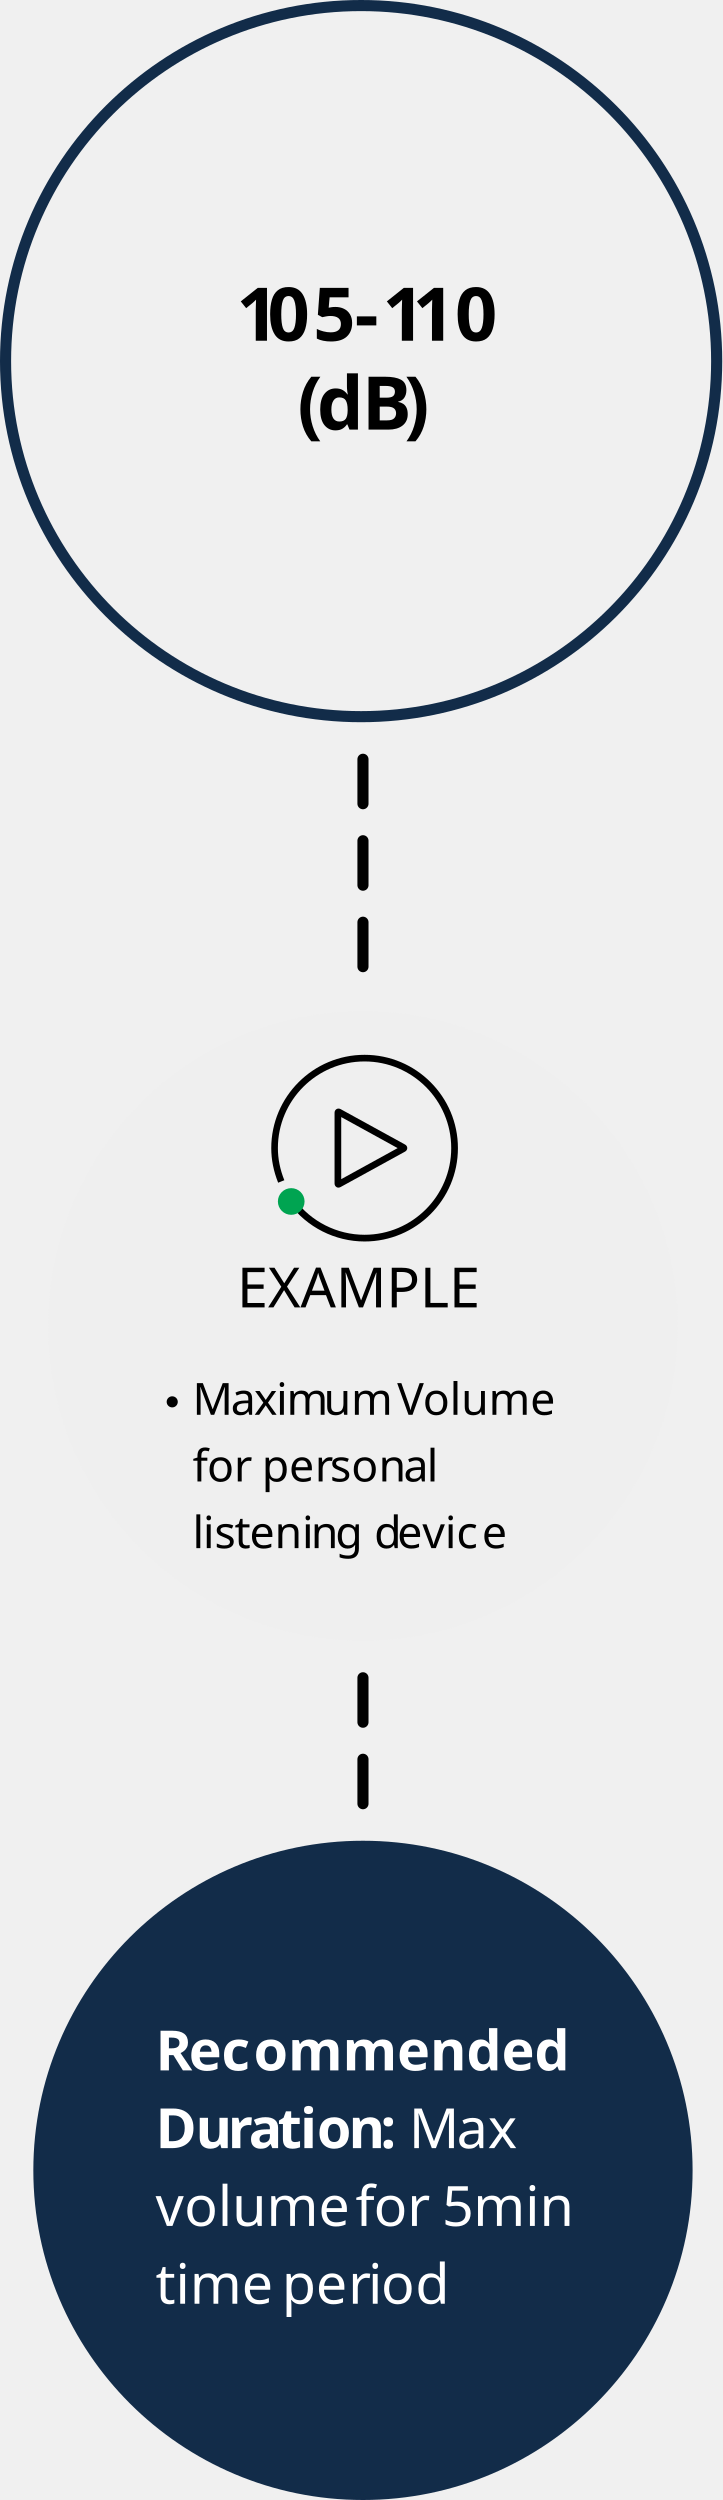
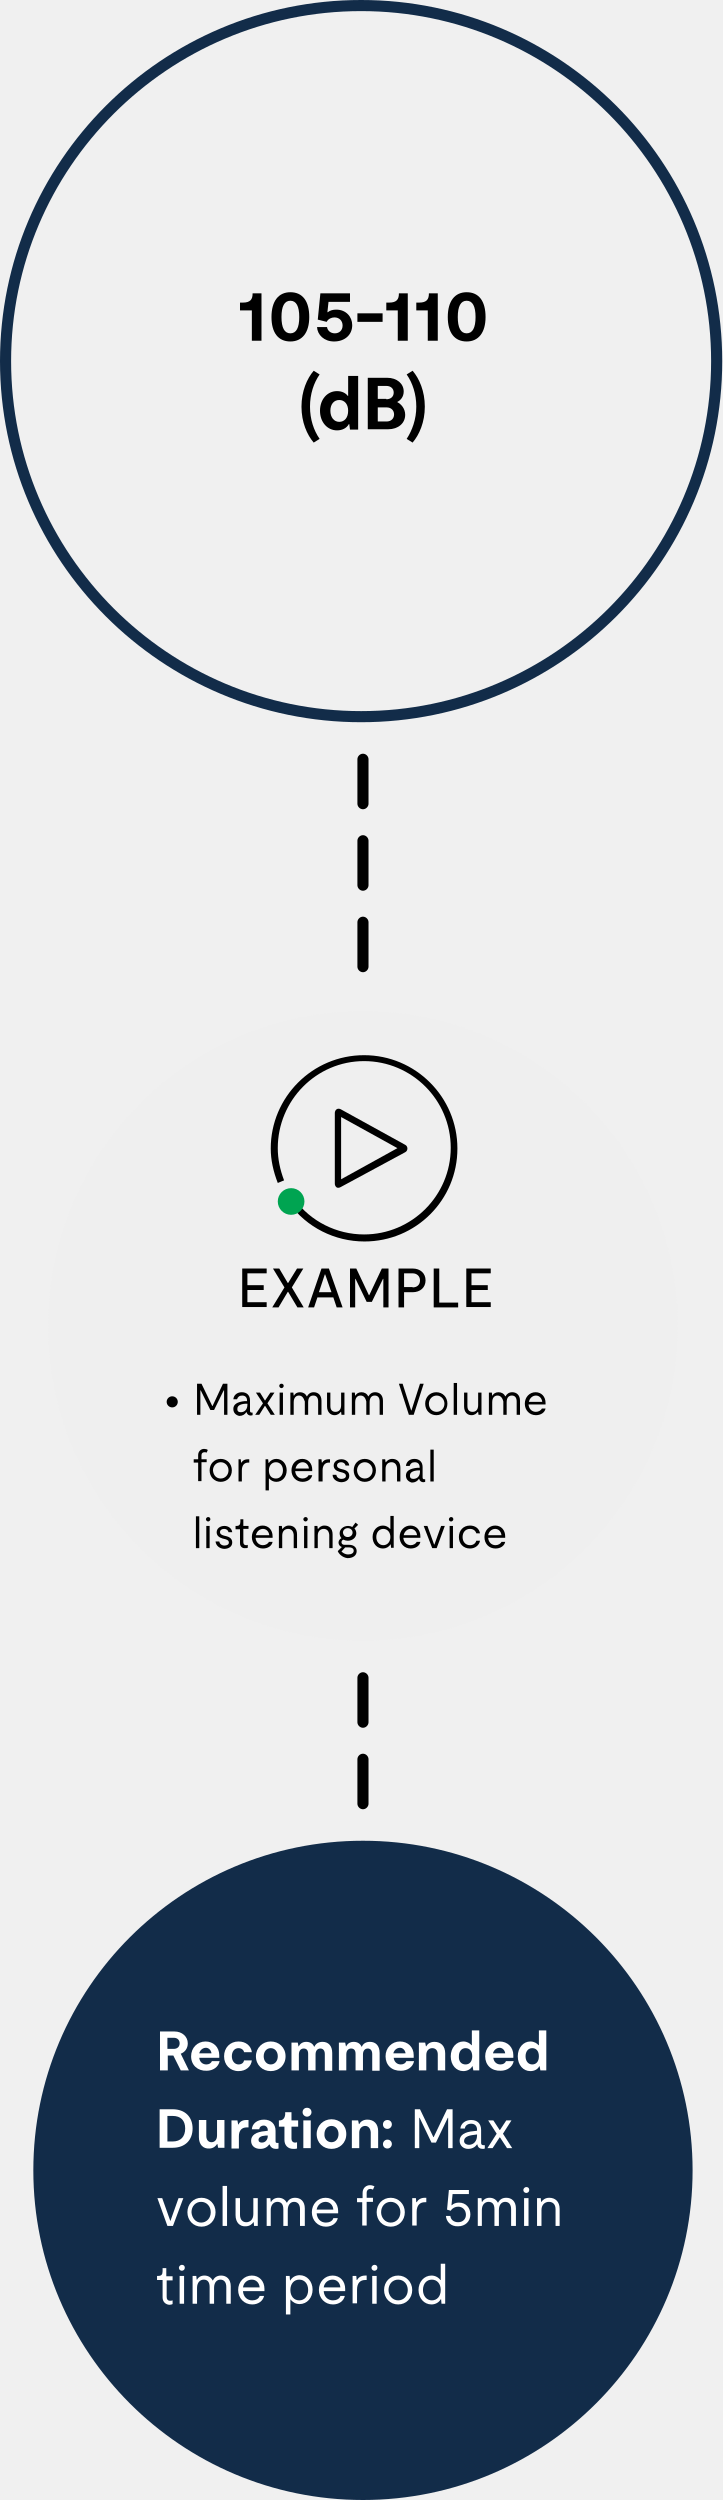
- <svg xmlns="http://www.w3.org/2000/svg" id="Working_File" viewBox="0 0 195 675">
-   <defs>
-     <style>.cls-1,.cls-2,.cls-3{fill:none;}.cls-4{letter-spacing:-.01em;}.cls-5{letter-spacing:.01em;}.cls-6{letter-spacing:-.04em;}.cls-7{letter-spacing:-.02em;}.cls-8{letter-spacing:-.02em;}.cls-9{letter-spacing:0em;}.cls-10{letter-spacing:0em;}.cls-11{letter-spacing:0em;}.cls-12,.cls-13,.cls-14,.cls-15,.cls-16,.cls-17{isolation:isolate;}.cls-12,.cls-13,.cls-16{font-size:15px;}.cls-12,.cls-14{font-family:ULModerat-Bold, 'UL Moderat';font-weight:700;}.cls-12,.cls-16{fill:#fff;}.cls-18{fill:#efefef;}.cls-19{fill:#00a451;}.cls-20{fill:#122c49;}.cls-21{letter-spacing:-.02em;}.cls-22{letter-spacing:-.02em;}.cls-23{letter-spacing:-.01em;}.cls-24{letter-spacing:0em;}.cls-13{font-family:ULModerat-Medium, 'UL Moderat';font-weight:500;}.cls-25{letter-spacing:0em;}.cls-26{letter-spacing:0em;}.cls-14{font-size:20px;}.cls-27{letter-spacing:-.04em;}.cls-28{letter-spacing:0em;}.cls-29{letter-spacing:0em;}.cls-30{letter-spacing:0em;}.cls-31{letter-spacing:-.03em;}.cls-32{letter-spacing:-.01em;}.cls-33{letter-spacing:0em;}.cls-34{letter-spacing:-.06em;}.cls-35{letter-spacing:0em;}.cls-36{letter-spacing:0em;}.cls-37{letter-spacing:-.05em;}.cls-38{letter-spacing:0em;}.cls-2{stroke:#000;stroke-linecap:round;}.cls-2,.cls-3{stroke-width:3px;}.cls-3{stroke:#122c49;}.cls-39{letter-spacing:-.02em;}.cls-40{letter-spacing:-.02em;}.cls-16,.cls-17{font-family:ULModerat-Regular, 'UL Moderat';}.cls-17{font-size:12px;}.cls-41{letter-spacing:-.07em;}.cls-42{letter-spacing:0em;}.cls-43{letter-spacing:0em;}.cls-44{letter-spacing:-.01em;}.cls-45{letter-spacing:0em;}.cls-46{letter-spacing:-.02em;}.cls-47{letter-spacing:-.02em;}</style>
-   </defs>
-   <line id="Line_118" class="cls-2" x1="98" y1="453" x2="98" y2="465" />
-   <line id="Line_119" class="cls-2" x1="98" y1="249" x2="98" y2="261" />
-   <line id="Line_134" class="cls-2" x1="98" y1="227" x2="98" y2="239" />
-   <line id="Line_135" class="cls-2" x1="98" y1="205" x2="98" y2="217" />
-   <line id="Line_120" class="cls-2" x1="98" y1="475" x2="98" y2="487" />
+ <svg xmlns="http://www.w3.org/2000/svg" version="1.1" id="Working_File" x="0px" y="0px" viewBox="0 0 195 675" style="enable-background:new 0 0 195 675;" xml:space="preserve">
+   <style type="text/css">
+ 	.st0{fill:none;}
+ 	.st1{fill:#122C49;}
+ 	.st2{fill:#EFEFEF;}
+ 	.st3{enable-background:new    ;}
+ 	.st4{fill:#FFFFFF;}
+ 	.st5{fill:#00A451;}
+ </style>
+   <g id="Line_118">
+     <path d="M98,466.5c-0.8,0-1.5-0.7-1.5-1.5v-12c0-0.8,0.7-1.5,1.5-1.5c0.8,0,1.5,0.7,1.5,1.5v12C99.5,465.8,98.8,466.5,98,466.5z" />
+   </g>
+   <g id="Line_119">
+     <path d="M98,262.5c-0.8,0-1.5-0.7-1.5-1.5v-12c0-0.8,0.7-1.5,1.5-1.5c0.8,0,1.5,0.7,1.5,1.5v12C99.5,261.8,98.8,262.5,98,262.5z" />
+   </g>
+   <g id="Line_134">
+     <path d="M98,240.5c-0.8,0-1.5-0.7-1.5-1.5v-12c0-0.8,0.7-1.5,1.5-1.5c0.8,0,1.5,0.7,1.5,1.5v12C99.5,239.8,98.8,240.5,98,240.5z" />
+   </g>
+   <g id="Line_135">
+     <path d="M98,218.5c-0.8,0-1.5-0.7-1.5-1.5v-12c0-0.8,0.7-1.5,1.5-1.5c0.8,0,1.5,0.7,1.5,1.5v12C99.5,217.8,98.8,218.5,98,218.5z" />
+   </g>
+   <g id="Line_120">
+     <path d="M98,488.5c-0.8,0-1.5-0.7-1.5-1.5v-12c0-0.8,0.7-1.5,1.5-1.5c0.8,0,1.5,0.7,1.5,1.5v12C99.5,487.8,98.8,488.5,98,488.5z" />
+   </g>
  <g id="Group_188">
    <g id="Ellipse_6">
-       <circle class="cls-1" cx="97.5" cy="97.5" r="97.5" />
-       <circle class="cls-3" cx="97.5" cy="97.5" r="96" />
-     </g>
-     <circle id="Ellipse_53" class="cls-18" cx="98" cy="358" r="85" />
+       <g>
+         <circle class="st0" cx="97.5" cy="97.5" r="97.5" />
+       </g>
+       <g>
+         <path class="st1" d="M97.5,195C43.7,195,0,151.3,0,97.5S43.7,0,97.5,0S195,43.7,195,97.5S151.3,195,97.5,195z M97.5,3     C45.4,3,3,45.4,3,97.5S45.4,192,97.5,192S192,149.6,192,97.5S149.6,3,97.5,3z" />
+       </g>
+     </g>
+     <g id="Ellipse_53">
+       <circle class="st2" cx="98" cy="358" r="85" />
+     </g>
    <g id="Group_86">
      <g id="Group_35">
        <g id="Group_27">
-           <g id="Maximum_Volume_for_personal_listening_device" class="cls-15">
-             <text class="cls-17" transform="translate(52 382)">
-               <tspan class="cls-22" x="0" y="0">M</tspan>
-               <tspan x="10.31" y="0">a</tspan>
-               <tspan class="cls-45" x="16.56" y="0">x</tspan>
-               <tspan class="cls-28" x="22.57" y="0">i</tspan>
-               <tspan class="cls-45" x="25.38" y="0">m</tspan>
-               <tspan class="cls-28" x="35.39" y="0">um </tspan>
-               <tspan class="cls-34" x="55.24" y="0">V</tspan>
-               <tspan x="62.17" y="0">olume </tspan>
-             </text>
-             <text class="cls-17" transform="translate(52 400)">
-               <tspan class="cls-7" x="0" y="0">f</tspan>
-               <tspan x="3.92" y="0">or </tspan>
-               <tspan class="cls-26" x="18.7" y="0">p</tspan>
-               <tspan class="cls-28" x="26.05" y="0">e</tspan>
-               <tspan class="cls-47" x="33.02" y="0">r</tspan>
-               <tspan class="cls-35" x="37.1" y="0">s</tspan>
-               <tspan x="42.86" y="0">o</tspan>
-               <tspan class="cls-45" x="50.23" y="0">n</tspan>
-               <tspan class="cls-9" x="56.95" y="0">a</tspan>
-               <tspan class="cls-28" x="63.23" y="0">l </tspan>
-             </text>
-             <text class="cls-17" transform="translate(52 418)">
-               <tspan x="0" y="0">l</tspan>
-               <tspan class="cls-42" x="2.81" y="0">is</tspan>
-               <tspan class="cls-4" x="11.34" y="0">t</tspan>
-               <tspan class="cls-24" x="15.38" y="0">eni</tspan>
-               <tspan class="cls-40" x="31.94" y="0">n</tspan>
-               <tspan x="38.54" y="0">g d</tspan>
-               <tspan class="cls-47" x="55.26" y="0">e</tspan>
-               <tspan class="cls-28" x="62.03" y="0">vi</tspan>
-               <tspan class="cls-42" x="71.24" y="0">c</tspan>
-               <tspan x="78.12" y="0">e</tspan>
-             </text>
+           <g id="Maximum_Volume_for_personal_listening_device">
+             <g class="st3">
+               <path d="M53.2,373.6h1.2l2.9,6h0.1l2.8-6h1.2v8.4h-0.9v-6.6h-0.1l-2.6,5.3h-1l-2.6-5.3h-0.1v6.6h-0.9V373.6z" />
+             </g>
+             <g class="st3">
+               <path d="M63,380.4c0-1.2,1-1.9,3.1-2.1l0.6,0v-0.2c0-0.8-0.5-1.3-1.3-1.3c-0.8,0-1.2,0.4-1.4,1h-1c0.1-1.1,1-1.9,2.3-1.9        c1.3,0,2.2,0.8,2.2,2.2v2.8c0,0.4,0.2,0.5,0.5,0.5c0,0,0.1,0,0.2,0v0.7c-0.1,0-0.3,0.1-0.5,0.1c-0.5,0-1-0.3-1.1-0.9v0h-0.1        c-0.4,0.6-1,1-1.9,1C63.7,382.1,63,381.5,63,380.4z M65,381.3c1.1,0,1.8-0.8,1.8-2V379l-0.5,0c-1.5,0.1-2.2,0.6-2.2,1.3        C64,381,64.4,381.3,65,381.3z" />
+             </g>
+             <g class="st3">
+               <path d="M71,378.9l-1.9-2.9h1.1l1.3,2.1h0.1L73,376h1.1l-1.9,2.9l2,3.1h-1.1l-1.5-2.4h-0.1L70,382h-1.1L71,378.9z" />
+             </g>
+             <g class="st3">
+               <path d="M76,373.6c0.4,0,0.6,0.3,0.6,0.6s-0.3,0.6-0.6,0.6s-0.6-0.3-0.6-0.6S75.6,373.6,76,373.6z M75.5,376h0.9v6h-0.9V376z" />
+             </g>
+             <g class="st3">
+               <path d="M80.7,376.8c-0.7,0-1.4,0.5-1.4,1.8v3.4h-0.9v-6h0.8l0.1,0.8h0.1c0.2-0.5,0.8-0.9,1.6-0.9c0.8,0,1.5,0.4,1.8,1.1h0.1        c0.3-0.6,0.9-1.1,1.8-1.1c1.1,0,2.1,0.7,2.1,2.3v3.8h-0.9v-3.6c0-1.2-0.6-1.6-1.3-1.6c-0.8,0-1.4,0.5-1.4,1.8v3.4h-0.9v-3.6        C81.9,377.2,81.4,376.8,80.7,376.8z" />
+             </g>
+             <g class="st3">
+               <path d="M88.3,379.7V376h0.9v3.6c0,1.2,0.6,1.6,1.4,1.6c0.8,0,1.5-0.5,1.5-1.8V376h0.9v6h-0.8l-0.1-0.8h-0.1        c-0.3,0.4-0.8,0.9-1.7,0.9C89.3,382.1,88.3,381.3,88.3,379.7z" />
+               <path d="M97.3,376.8c-0.7,0-1.4,0.5-1.4,1.8v3.4H95v-6h0.8l0.1,0.8h0.1c0.2-0.5,0.8-0.9,1.6-0.9c0.8,0,1.5,0.4,1.8,1.1h0.1        c0.3-0.6,0.9-1.1,1.8-1.1c1.1,0,2.1,0.7,2.1,2.3v3.8h-0.9v-3.6c0-1.2-0.6-1.6-1.3-1.6c-0.8,0-1.4,0.5-1.4,1.8v3.4h-0.9v-3.6        C98.6,377.2,98.1,376.8,97.3,376.8z" />
+             </g>
+             <g class="st3">
+               <path d="M107.7,373.6h1l2.3,7.2h0.1l2.3-7.2h1l-2.7,8.4h-1.3L107.7,373.6z" />
+             </g>
+             <g class="st3">
+               <path d="M114.8,379c0-1.8,1.3-3.1,3-3.1c1.7,0,3,1.3,3,3.1c0,1.8-1.3,3.1-3,3.1C116.1,382.1,114.8,380.8,114.8,379z         M117.9,381.2c1.2,0,2.1-1,2.1-2.2c0-1.2-0.9-2.2-2.1-2.2c-1.2,0-2.1,1-2.1,2.2C115.8,380.3,116.7,381.2,117.9,381.2z" />
+               <path d="M122.5,373.4h0.9v8.6h-0.9V373.4z" />
+               <path d="M125.3,379.7V376h0.9v3.6c0,1.2,0.6,1.6,1.4,1.6c0.8,0,1.5-0.5,1.5-1.8V376h0.9v6h-0.8l-0.1-0.8h-0.1        c-0.3,0.4-0.8,0.9-1.7,0.9C126.2,382.1,125.3,381.3,125.3,379.7z" />
+               <path d="M134.3,376.8c-0.7,0-1.4,0.5-1.4,1.8v3.4h-0.9v-6h0.8l0.1,0.8h0.1c0.2-0.5,0.8-0.9,1.6-0.9c0.8,0,1.5,0.4,1.8,1.1h0.1        c0.3-0.6,0.9-1.1,1.8-1.1c1.1,0,2.1,0.7,2.1,2.3v3.8h-0.9v-3.6c0-1.2-0.6-1.6-1.3-1.6c-0.8,0-1.4,0.5-1.4,1.8v3.4h-0.9v-3.6        C135.6,377.2,135,376.8,134.3,376.8z" />
+               <path d="M141.7,379c0-1.8,1.3-3.1,2.9-3.1c1.6,0,2.7,1.2,2.7,2.9c0,0.1,0,0.3,0,0.4h-4.6c0.1,1.2,0.9,2,2,2        c0.7,0,1.4-0.4,1.6-0.9h1c-0.2,1.1-1.3,1.8-2.6,1.8C143,382.1,141.7,380.8,141.7,379z M146.4,378.5c-0.1-1-0.8-1.7-1.7-1.7        s-1.7,0.7-1.9,1.7H146.4z" />
+             </g>
+             <g class="st3">
+               <path d="M53.5,394.9h-1.2V394h1.2v-1.1c0-1.1,0.8-1.7,1.6-1.7c0.4,0,0.8,0.1,1,0.3l-0.3,0.7c-0.2-0.1-0.4-0.1-0.6-0.1        c-0.5,0-0.8,0.3-0.8,0.8v1.1h1.4v0.8h-1.4v5.1h-0.9V394.9z" />
+             </g>
+             <g class="st3">
+               <path d="M56.6,397c0-1.8,1.3-3.1,3-3.1c1.7,0,3,1.3,3,3.1c0,1.8-1.3,3.1-3,3.1C57.9,400.1,56.6,398.8,56.6,397z M59.6,399.2        c1.2,0,2.1-1,2.1-2.2c0-1.2-0.9-2.2-2.1-2.2c-1.2,0-2.1,1-2.1,2.2C57.6,398.3,58.4,399.2,59.6,399.2z" />
+               <path d="M64.2,394H65l0.1,0.9h0.1c0.2-0.4,0.7-0.9,1.8-0.9c0.1,0,0.2,0,0.3,0v0.9c-0.2,0-0.2,0-0.3,0c-1,0-1.7,0.7-1.7,2.1v3        h-0.9V394z" />
+             </g>
+             <g class="st3">
+               <path d="M71.6,394h0.8l0.1,1h0.1c0.4-0.7,1.2-1.1,2-1.1c1.6,0,2.8,1.3,2.8,3.1s-1.2,3.1-2.8,3.1c-0.8,0-1.5-0.4-1.9-0.9h-0.1        v3.2h-0.9V394z M74.5,399.2c1.1,0,1.9-0.9,1.9-2.2c0-1.3-0.8-2.2-1.9-2.2c-1.1,0-1.9,0.9-1.9,2.2        C72.6,398.4,73.3,399.2,74.5,399.2z" />
+             </g>
+             <g class="st3">
+               <path d="M78.7,397c0-1.8,1.3-3.1,2.9-3.1c1.6,0,2.7,1.2,2.7,2.9c0,0.1,0,0.3,0,0.4h-4.6c0.1,1.2,0.9,2,2,2        c0.7,0,1.4-0.4,1.6-0.9h1c-0.2,1.1-1.3,1.8-2.6,1.8C80,400.1,78.7,398.8,78.7,397z M83.4,396.5c-0.1-1-0.8-1.7-1.7-1.7        c-0.9,0-1.7,0.7-1.9,1.7H83.4z" />
+             </g>
+             <g class="st3">
+               <path d="M86,394h0.8l0.1,0.9h0.1c0.2-0.4,0.7-0.9,1.8-0.9c0.1,0,0.2,0,0.3,0v0.9c-0.2,0-0.2,0-0.3,0c-1,0-1.7,0.7-1.7,2.1v3        H86V394z" />
+             </g>
+             <g class="st3">
+               <path d="M89.8,398.2h1c0.1,0.6,0.6,1.1,1.4,1.1c0.7,0,1.2-0.3,1.2-0.8c0-0.5-0.3-0.7-0.9-0.9l-0.8-0.2c-1-0.3-1.6-0.8-1.6-1.7        c0-1,0.9-1.7,2.1-1.7c1.1,0,2,0.7,2.1,1.7h-1c-0.1-0.5-0.5-0.9-1.2-0.9c-0.6,0-1.1,0.3-1.1,0.9c0,0.4,0.3,0.7,1,0.9l0.8,0.2        c1.1,0.3,1.5,0.9,1.5,1.7c0,1.1-1,1.7-2.2,1.7C90.8,400.1,89.8,399.3,89.8,398.2z" />
+             </g>
+             <g class="st3">
+               <path d="M95.5,397c0-1.8,1.3-3.1,3-3.1c1.7,0,3,1.3,3,3.1c0,1.8-1.3,3.1-3,3.1C96.8,400.1,95.5,398.8,95.5,397z M98.5,399.2        c1.2,0,2.1-1,2.1-2.2c0-1.2-0.9-2.2-2.1-2.2c-1.2,0-2.1,1-2.1,2.2C96.5,398.3,97.3,399.2,98.5,399.2z" />
+             </g>
+             <g class="st3">
+               <path d="M105.7,394.8c-0.8,0-1.6,0.5-1.6,1.8v3.4h-0.9v-6h0.8l0.1,0.8h0.1c0.3-0.4,0.8-0.9,1.7-0.9c1.3,0,2.2,0.8,2.2,2.4v3.7        h-0.9v-3.6C107.1,395.3,106.5,394.8,105.7,394.8z" />
+             </g>
+             <g class="st3">
+               <path d="M109.6,398.4c0-1.2,1-1.9,3.1-2.1l0.6,0v-0.2c0-0.8-0.5-1.3-1.3-1.3c-0.8,0-1.2,0.4-1.4,1h-1c0.1-1.1,1-1.9,2.3-1.9        c1.3,0,2.2,0.8,2.2,2.2v2.8c0,0.4,0.2,0.5,0.5,0.5c0,0,0.1,0,0.2,0v0.7c-0.1,0-0.3,0.1-0.5,0.1c-0.5,0-1-0.3-1.1-0.9v0h-0.1        c-0.4,0.6-1,1-1.9,1C110.4,400.1,109.6,399.5,109.6,398.4z M111.6,399.3c1.1,0,1.8-0.8,1.8-2V397l-0.5,0        c-1.5,0.1-2.2,0.6-2.2,1.3C110.6,399,111,399.3,111.6,399.3z" />
+             </g>
+             <g class="st3">
+               <path d="M116.2,391.4h0.9v8.6h-0.9V391.4z" />
+             </g>
+             <g class="st3">
+               <path d="M52.9,409.4h0.9v8.6h-0.9V409.4z" />
+             </g>
+             <g class="st3">
+               <path d="M56.2,409.6c0.4,0,0.6,0.3,0.6,0.6s-0.3,0.6-0.6,0.6s-0.6-0.3-0.6-0.6S55.9,409.6,56.2,409.6z M55.7,412h0.9v6h-0.9        V412z" />
+               <path d="M58.2,416.2h1c0.1,0.6,0.6,1.1,1.4,1.1c0.7,0,1.2-0.3,1.2-0.8c0-0.5-0.3-0.7-0.9-0.9l-0.8-0.2c-1-0.3-1.6-0.8-1.6-1.7        c0-1,0.9-1.7,2.1-1.7c1.1,0,2,0.7,2.1,1.7h-1c-0.1-0.5-0.5-0.9-1.2-0.9c-0.6,0-1.1,0.3-1.1,0.9c0,0.4,0.3,0.7,1,0.9l0.8,0.2        c1.1,0.3,1.5,0.9,1.5,1.7c0,1.1-1,1.7-2.2,1.7C59.2,418.1,58.3,417.3,58.2,416.2z" />
+             </g>
+             <g class="st3">
+               <path d="M64.8,416.7v-3.8h-1.2V412h0.3c0.7,0,1-0.4,1-1.1l0-0.7h0.8v1.8h1.4v0.8h-1.4v3.6c0,0.5,0.3,0.8,0.7,0.8        c0.2,0,0.4,0,0.5-0.1v0.8c-0.2,0.1-0.4,0.1-0.7,0.1C65.5,418.1,64.8,417.6,64.8,416.7z" />
+             </g>
+             <g class="st3">
+               <path d="M68,415c0-1.8,1.3-3.1,2.9-3.1c1.6,0,2.7,1.2,2.7,2.9c0,0.1,0,0.3,0,0.4H69c0.1,1.2,0.9,2,2,2c0.7,0,1.4-0.4,1.6-0.9        h1c-0.2,1.1-1.3,1.8-2.6,1.8C69.3,418.1,68,416.8,68,415z M72.7,414.5c-0.1-1-0.8-1.7-1.7-1.7c-0.9,0-1.7,0.7-1.9,1.7H72.7z" />
+               <path d="M77.8,412.8c-0.8,0-1.6,0.5-1.6,1.8v3.4h-0.9v-6h0.8l0.1,0.8h0.1c0.3-0.4,0.8-0.9,1.7-0.9c1.3,0,2.2,0.8,2.2,2.4v3.7        h-0.9v-3.6C79.2,413.3,78.6,412.8,77.8,412.8z" />
+               <path d="M82.5,409.6c0.4,0,0.6,0.3,0.6,0.6s-0.3,0.6-0.6,0.6s-0.6-0.3-0.6-0.6S82.2,409.6,82.5,409.6z M82.1,412H83v6h-0.9        V412z" />
+             </g>
+             <g class="st3">
+               <path d="M87.4,412.8c-0.8,0-1.6,0.5-1.6,1.8v3.4h-0.9v-6h0.8l0.1,0.8h0.1c0.3-0.4,0.8-0.9,1.7-0.9c1.3,0,2.2,0.8,2.2,2.4v3.7        h-0.9v-3.6C88.8,413.3,88.2,412.8,87.4,412.8z" />
+             </g>
+             <g class="st3">
+               <path d="M91.2,418.8l1.1-1.1c-0.6-0.2-0.9-0.7-0.9-1.2c0-0.6,0.4-1,0.8-1.2c-0.3-0.3-0.5-0.8-0.5-1.3c0-1.1,1-2,2.3-2        c0.4,0,0.8,0.1,1.1,0.3l0.9-1.2l0.7,0.6l-1,1c0.3,0.3,0.5,0.8,0.5,1.3c0,1.1-1,2-2.3,2c-0.4,0-0.8-0.1-1.2-0.3        c-0.3,0.1-0.5,0.4-0.5,0.7c0,0.4,0.3,0.7,0.8,0.7h1.3c1.2,0,2,0.7,2,1.7c0,1.2-1,1.9-2.5,1.9        C92.3,420.5,91.4,419.4,91.2,418.8z M94,419.7c0.8,0,1.5-0.3,1.5-1c0-0.6-0.5-0.9-1.2-0.9h-1.1l-1,1.1        C92.5,419.2,93.1,419.7,94,419.7z M93.9,415c0.7,0,1.3-0.5,1.3-1.2c0-0.7-0.6-1.2-1.3-1.2c-0.7,0-1.3,0.5-1.3,1.2        C92.7,414.6,93.2,415,93.9,415z" />
+               <path d="M105.6,418l-0.1-1h-0.1c-0.4,0.7-1.2,1.1-2,1.1c-1.6,0-2.8-1.3-2.8-3.1s1.2-3.1,2.8-3.1c0.8,0,1.5,0.4,1.9,0.9h0.1        v-3.5h0.9v8.6H105.6z M103.5,417.2c1.1,0,1.9-0.9,1.9-2.2c0-1.3-0.8-2.2-1.9-2.2c-1.1,0-1.9,0.9-1.9,2.2        C101.6,416.3,102.4,417.2,103.5,417.2z" />
+             </g>
+             <g class="st3">
+               <path d="M107.9,415c0-1.8,1.3-3.1,2.9-3.1c1.6,0,2.7,1.2,2.7,2.9c0,0.1,0,0.3,0,0.4h-4.6c0.1,1.2,0.9,2,2,2        c0.7,0,1.4-0.4,1.6-0.9h1c-0.2,1.1-1.3,1.8-2.6,1.8C109.2,418.1,107.9,416.8,107.9,415z M112.6,414.5c-0.1-1-0.8-1.7-1.7-1.7        c-0.9,0-1.7,0.7-1.9,1.7H112.6z" />
+             </g>
+             <g class="st3">
+               <path d="M114.4,412h1l1.8,5h0.1l1.8-5h1l-2.2,6h-1.2L114.4,412z" />
+               <path d="M121.8,409.6c0.4,0,0.6,0.3,0.6,0.6s-0.3,0.6-0.6,0.6c-0.4,0-0.6-0.3-0.6-0.6S121.5,409.6,121.8,409.6z M121.4,412        h0.9v6h-0.9V412z" />
+             </g>
+             <g class="st3">
+               <path d="M123.9,415c0-1.8,1.2-3.1,3-3.1c1.4,0,2.5,0.8,2.7,2.1h-1c-0.2-0.7-0.8-1.2-1.7-1.2c-1.2,0-2,0.9-2,2.2        c0,1.3,0.8,2.2,2,2.2c0.9,0,1.5-0.5,1.7-1.2h1c-0.2,1.2-1.3,2.1-2.7,2.1C125.1,418.1,123.9,416.8,123.9,415z" />
+             </g>
+             <g class="st3">
+               <path d="M130.8,415c0-1.8,1.3-3.1,2.9-3.1c1.6,0,2.7,1.2,2.7,2.9c0,0.1,0,0.3,0,0.4h-4.6c0.1,1.2,0.9,2,2,2        c0.7,0,1.4-0.4,1.6-0.9h1c-0.2,1.1-1.3,1.8-2.6,1.8C132,418.1,130.8,416.8,130.8,415z M135.4,414.5c-0.1-1-0.8-1.7-1.7-1.7        s-1.7,0.7-1.9,1.7H135.4z" />
+             </g>
          </g>
-           <circle id="Ellipse_14" cx="46.5" cy="378.5" r="1.5" />
+           <g id="Ellipse_14">
+             <circle cx="46.5" cy="378.5" r="1.5" />
+           </g>
        </g>
      </g>
    </g>
    <g id="Group_87">
-       <circle id="Ellipse_18" class="cls-20" cx="98" cy="586" r="89" />
-       <g id="Recommended_Duration:_Max_volume_for_5min_time_period" class="cls-15">
-         <text class="cls-12" transform="translate(42 559)">
-           <tspan class="cls-27" x="0" y="0">R</tspan>
-           <tspan class="cls-38" x="8.98" y="0">e</tspan>
-           <tspan class="cls-43" x="17.81" y="0">c</tspan>
-           <tspan x="26.48" y="0">ommended</tspan>
-         </text>
-         <text class="cls-12" transform="translate(42 580)">
-           <tspan class="cls-25" x="0" y="0">D</tspan>
-           <tspan class="cls-38" x="10.8" y="0">u</tspan>
-           <tspan class="cls-32" x="19.5" y="0">r</tspan>
-           <tspan class="cls-23" x="25.15" y="0">a</tspan>
-           <tspan class="cls-29" x="32.98" y="0">t</tspan>
-           <tspan x="39.01" y="0">io</tspan>
-           <tspan class="cls-46" x="52.11" y="0">n</tspan>
-           <tspan x="60.7" y="0">: </tspan>
-         </text>
-         <text class="cls-16" transform="translate(110.4 580)">
-           <tspan class="cls-21" x="0" y="0">M</tspan>
-           <tspan x="12.89" y="0">ax </tspan>
-         </text>
-         <text class="cls-16" transform="translate(42 601)">
-           <tspan class="cls-21" x="0" y="0">v</tspan>
-           <tspan x="7.74" y="0">olume </tspan>
-           <tspan class="cls-8" x="53.98" y="0">f</tspan>
-           <tspan x="58.89" y="0">or </tspan>
-           <tspan class="cls-39" x="77.35" y="0">5</tspan>
-           <tspan x="85.78" y="0">min </tspan>
-         </text>
-         <text class="cls-16" transform="translate(42 622)">
-           <tspan class="cls-5" x="0" y="0">t</tspan>
-           <tspan x="5.38" y="0">ime </tspan>
-           <tspan class="cls-36" x="34.09" y="0">p</tspan>
-           <tspan x="43.29" y="0">e</tspan>
-           <tspan class="cls-11" x="52" y="0">r</tspan>
-           <tspan x="57.37" y="0">i</tspan>
-           <tspan class="cls-36" x="60.88" y="0">o</tspan>
-           <tspan x="70.14" y="0">d</tspan>
-         </text>
+       <g id="Ellipse_18">
+         <circle class="st1" cx="98" cy="586" r="89" />
+       </g>
+       <g id="Recommended_Duration:_Max_volume_for_5min_time_period">
+         <g class="st3">
+           <path class="st4" d="M43.1,548.5h4c2.1,0,3.6,1.4,3.6,3.2c0,1.4-0.8,2.4-1.9,2.8L51,559h-2.2l-2-4h-1.5v4h-2.1V548.5z       M46.9,553.2c1,0,1.6-0.6,1.6-1.5c0-0.9-0.6-1.5-1.6-1.5h-1.7v3H46.9z" />
+         </g>
+         <g class="st3">
+           <path class="st4" d="M51.6,555.2c0-2.3,1.7-4,3.9-4c2.1,0,3.7,1.5,3.7,3.7c0,0.2,0,0.4,0,0.7h-5.4c0.1,1.1,0.9,1.8,1.9,1.8      c0.7,0,1.3-0.3,1.5-0.9h2.1c-0.3,1.6-1.8,2.6-3.5,2.6C53.4,559.2,51.6,557.6,51.6,555.2z M57.1,554.4c-0.1-0.9-0.8-1.5-1.5-1.5      c-0.8,0-1.6,0.6-1.8,1.5H57.1z" />
+         </g>
+         <g class="st3">
+           <path class="st4" d="M60.5,555.2c0-2.3,1.6-4,3.9-4c2,0,3.4,1.2,3.6,2.9h-2.1c-0.1-0.6-0.7-1.1-1.5-1.1c-1.1,0-1.8,0.9-1.8,2.2      c0,1.3,0.8,2.2,1.8,2.2c0.9,0,1.4-0.5,1.5-1.1H68c-0.2,1.7-1.6,2.9-3.6,2.9C62.1,559.2,60.5,557.5,60.5,555.2z" />
+         </g>
+         <g class="st3">
+           <path class="st4" d="M69.1,555.2c0-2.3,1.8-4,4-4s4,1.6,4,4c0,2.4-1.8,4-4,4S69.1,557.6,69.1,555.2z M73.1,557.4      c1.1,0,1.9-0.9,1.9-2.2c0-1.3-0.8-2.2-1.9-2.2c-1.1,0-1.9,0.9-1.9,2.2C71.2,556.5,72,557.4,73.1,557.4z" />
+           <path class="st4" d="M82,553.1c-0.7,0-1.3,0.5-1.3,1.6v4.3h-2v-7.5h1.7l0.2,1h0.1c0.3-0.7,1-1.2,2-1.2c1,0,1.8,0.5,2.1,1.3h0.1      c0.4-0.9,1.2-1.3,2.2-1.3c1.5,0,2.6,1,2.6,3v4.8h-2v-4.5c0-1-0.5-1.5-1.2-1.5c-0.7,0-1.3,0.5-1.3,1.6v4.3h-2v-4.5      C83.2,553.5,82.7,553.1,82,553.1z" />
+           <path class="st4" d="M94.8,553.1c-0.7,0-1.3,0.5-1.3,1.6v4.3h-2v-7.5h1.7l0.2,1h0.1c0.3-0.7,1-1.2,2-1.2c1,0,1.8,0.5,2.1,1.3      h0.1c0.4-0.9,1.2-1.3,2.2-1.3c1.5,0,2.6,1,2.6,3v4.8h-2v-4.5c0-1-0.5-1.5-1.2-1.5c-0.7,0-1.3,0.5-1.3,1.6v4.3h-2v-4.5      C96,553.5,95.5,553.1,94.8,553.1z" />
+           <path class="st4" d="M104.1,555.2c0-2.3,1.7-4,3.9-4c2.1,0,3.7,1.5,3.7,3.7c0,0.2,0,0.4,0,0.7h-5.4c0.1,1.1,0.9,1.8,1.9,1.8      c0.7,0,1.3-0.3,1.5-0.9h2.1c-0.3,1.6-1.8,2.6-3.5,2.6C105.8,559.2,104.1,557.6,104.1,555.2z M109.5,554.4      c-0.1-0.9-0.8-1.5-1.5-1.5c-0.8,0-1.6,0.6-1.8,1.5H109.5z" />
+           <path class="st4" d="M116.7,553c-0.8,0-1.6,0.6-1.6,1.8v4.2h-2v-7.5h1.7l0.2,1h0.1c0.3-0.6,1-1.2,2.2-1.2c1.7,0,2.9,1.1,2.9,3.1      v4.6h-2v-4.3C118.2,553.6,117.6,553,116.7,553z" />
+           <path class="st4" d="M127.8,559l-0.2-1.1h-0.1c-0.4,0.8-1.4,1.3-2.4,1.3c-1.9,0-3.4-1.6-3.4-4c0-2.3,1.5-4,3.4-4      c1,0,1.8,0.5,2.2,1h0.1v-4h2V559H127.8z M125.7,557.4c1.1,0,1.8-0.8,1.8-2.2c0-1.4-0.7-2.2-1.8-2.2s-1.8,0.9-1.8,2.2      C123.8,556.6,124.6,557.4,125.7,557.4z" />
+           <path class="st4" d="M131,555.2c0-2.3,1.7-4,3.9-4c2.1,0,3.7,1.5,3.7,3.7c0,0.2,0,0.4,0,0.7h-5.4c0.1,1.1,0.9,1.8,1.9,1.8      c0.7,0,1.3-0.3,1.5-0.9h2.1c-0.3,1.6-1.8,2.6-3.5,2.6C132.7,559.2,131,557.6,131,555.2z M136.4,554.4c-0.1-0.9-0.8-1.5-1.5-1.5      c-0.8,0-1.6,0.6-1.8,1.5H136.4z" />
+           <path class="st4" d="M145.9,559l-0.2-1.1h-0.1c-0.4,0.8-1.3,1.3-2.4,1.3c-1.9,0-3.4-1.6-3.4-4c0-2.3,1.5-4,3.4-4      c1,0,1.8,0.5,2.2,1h0.1v-4h2V559H145.9z M143.7,557.4c1.1,0,1.8-0.8,1.8-2.2c0-1.4-0.7-2.2-1.8-2.2c-1.1,0-1.8,0.9-1.8,2.2      C141.9,556.6,142.7,557.4,143.7,557.4z" />
+         </g>
+         <g class="st3">
+           <path class="st4" d="M43.1,569.5h3.5c3.4,0,5.4,2.1,5.4,5.2s-2,5.2-5.4,5.2h-3.5V569.5z M46.6,578.2c2.2,0,3.4-1.3,3.4-3.5      s-1.2-3.4-3.4-3.4h-1.4v6.9H46.6z" />
+         </g>
+         <g class="st3">
+           <path class="st4" d="M53.7,577v-4.6h2v4.3c0,1.1,0.6,1.7,1.4,1.7s1.5-0.6,1.5-1.8v-4.2h2v7.5h-1.7l-0.2-1h-0.1      c-0.3,0.5-1,1.2-2.1,1.2C54.9,580.2,53.7,579.1,53.7,577z" />
+         </g>
+         <g class="st3">
+           <path class="st4" d="M62.4,572.5h1.7l0.2,1.1h0.1c0.3-0.7,1-1.2,2.1-1.2c0.2,0,0.4,0,0.6,0v2c-0.2,0-0.4,0-0.5,0      c-1.3,0-2.1,0.8-2.1,2.4v3.3h-2V572.5z" />
+         </g>
+         <g class="st3">
+           <path class="st4" d="M67.8,578c0-1.5,1.3-2.4,3.8-2.6l0.7-0.1v-0.2c0-0.7-0.5-1.2-1.1-1.2c-0.6,0-1.1,0.3-1.2,1h-2      c0.1-1.5,1.4-2.6,3.3-2.6c1.9,0,3.1,1.2,3.1,3v2.8c0,0.4,0.1,0.5,0.6,0.5l0.2,0v1.5c-0.2,0.1-0.5,0.1-0.7,0.1      c-0.7,0-1.4-0.3-1.7-1.2h-0.1c-0.5,0.7-1.3,1.2-2.4,1.2C68.7,580.2,67.8,579.3,67.8,578z M70.7,578.5c1,0,1.6-0.8,1.6-1.8v-0.1      l-0.6,0c-1.3,0.1-1.9,0.5-1.9,1.2C69.8,578.3,70.2,578.5,70.7,578.5z" />
+         </g>
+         <g class="st3">
+           <path class="st4" d="M76.8,577.8v-3.6h-1.5v-1.7h0.2c0.9,0,1.4-0.6,1.5-1.6l0-0.6h1.7v2.2h1.8v1.7h-1.8v3.3c0,0.6,0.4,1,0.9,1      c0.2,0,0.4,0,0.6-0.1v1.7c-0.3,0.1-0.7,0.1-1,0.1C77.7,580.2,76.8,579.2,76.8,577.8z" />
+         </g>
+         <g class="st3">
+           <path class="st4" d="M82.9,569.1c0.7,0,1.2,0.5,1.2,1.2c0,0.7-0.6,1.2-1.2,1.2s-1.2-0.5-1.2-1.2      C81.7,569.6,82.2,569.1,82.9,569.1z M81.9,572.5h2v7.5h-2V572.5z" />
+           <path class="st4" d="M85.5,576.2c0-2.3,1.8-4,4-4s4,1.6,4,4c0,2.4-1.8,4-4,4S85.5,578.6,85.5,576.2z M89.5,578.4      c1.1,0,1.9-0.9,1.9-2.2c0-1.3-0.8-2.2-1.9-2.2c-1.1,0-1.9,0.9-1.9,2.2C87.5,577.5,88.4,578.4,89.5,578.4z" />
+         </g>
+         <g class="st3">
+           <path class="st4" d="M98.6,574c-0.8,0-1.6,0.6-1.6,1.8v4.2h-2v-7.5h1.7l0.2,1H97c0.3-0.6,1-1.2,2.2-1.2c1.7,0,2.9,1.1,2.9,3.1      v4.6h-2v-4.3C100,574.6,99.4,574,98.6,574z" />
+         </g>
+         <g class="st3">
+           <path class="st4" d="M104.6,572.4c0.7,0,1.2,0.5,1.2,1.2c0,0.6-0.5,1.2-1.2,1.2c-0.7,0-1.2-0.5-1.2-1.2      C103.4,572.9,103.9,572.4,104.6,572.4z M103.4,578.9c0-0.6,0.5-1.2,1.2-1.2c0.7,0,1.2,0.5,1.2,1.2c0,0.6-0.5,1.2-1.2,1.2      C103.9,580.1,103.4,579.6,103.4,578.9z" />
+         </g>
+         <g class="st3">
+           <path class="st4" d="M111.9,569.5h1.5l3.6,7.5h0.1l3.6-7.5h1.5V580h-1.2v-8.2h-0.1l-3.2,6.7h-1.2l-3.2-6.7h-0.1v8.2h-1.2V569.5z      " />
+         </g>
+         <g class="st3">
+           <path class="st4" d="M124.1,578c0-1.5,1.3-2.4,3.9-2.6l0.8-0.1v-0.3c0-1-0.6-1.6-1.6-1.6c-0.9,0-1.6,0.5-1.7,1.3h-1.2      c0.1-1.3,1.3-2.3,2.9-2.3c1.7,0,2.7,1,2.7,2.7v3.5c0,0.5,0.3,0.6,0.7,0.6c0.1,0,0.1,0,0.3,0v0.9c-0.2,0.1-0.4,0.1-0.6,0.1      c-0.6,0-1.3-0.3-1.4-1.2v0h-0.1c-0.5,0.7-1.3,1.2-2.4,1.2C125.1,580.2,124.1,579.3,124.1,578z M126.6,579.1c1.3,0,2.2-1,2.2-2.5      v-0.3l-0.7,0.1c-1.9,0.2-2.8,0.7-2.8,1.7C125.3,578.7,125.9,579.1,126.6,579.1z" />
+           <path class="st4" d="M134.1,576.1l-2.3-3.6h1.4l1.7,2.6h0.1l1.7-2.6h1.4l-2.3,3.6l2.5,3.9h-1.4l-1.9-2.9h-0.1l-1.9,2.9h-1.4      L134.1,576.1z" />
+         </g>
+         <g class="st3">
+           <path class="st4" d="M42.5,593.5h1.3l2.2,6.2H46l2.2-6.2h1.3l-2.8,7.5h-1.5L42.5,593.5z" />
+         </g>
+         <g class="st3">
+           <path class="st4" d="M50.6,597.3c0-2.2,1.6-3.9,3.8-3.9s3.8,1.7,3.8,3.9c0,2.2-1.6,3.9-3.8,3.9S50.6,599.5,50.6,597.3z       M54.3,600.1c1.5,0,2.6-1.2,2.6-2.8c0-1.6-1.1-2.8-2.6-2.8s-2.6,1.2-2.6,2.8C51.8,598.8,52.8,600.1,54.3,600.1z" />
+           <path class="st4" d="M60.1,590.2h1.2V601h-1.2V590.2z" />
+           <path class="st4" d="M63.6,598.1v-4.6h1.2v4.5c0,1.4,0.8,2,1.7,2c1,0,1.9-0.7,1.9-2.2v-4.3h1.2v7.5h-1l-0.1-1h-0.1      c-0.3,0.5-1,1.1-2.1,1.1C64.8,601.2,63.6,600.1,63.6,598.1z" />
+           <path class="st4" d="M74.9,594.5c-0.9,0-1.8,0.7-1.8,2.2v4.3H72v-7.5h1l0.1,1h0.1c0.3-0.6,1-1.1,2-1.1c1,0,1.8,0.5,2.2,1.3h0.1      c0.4-0.8,1.1-1.3,2.2-1.3c1.4,0,2.6,0.9,2.6,2.9v4.7H81v-4.5c0-1.4-0.7-2-1.6-2c-0.9,0-1.7,0.7-1.7,2.2v4.3h-1.2v-4.5      C76.5,595,75.8,594.5,74.9,594.5z" />
+           <path class="st4" d="M84.2,597.3c0-2.2,1.6-3.9,3.7-3.9c2,0,3.4,1.5,3.4,3.6c0,0.2,0,0.3,0,0.6h-5.8c0.1,1.5,1.1,2.5,2.5,2.5      c0.9,0,1.8-0.4,2-1.2h1.2c-0.3,1.4-1.6,2.3-3.2,2.3C85.8,601.2,84.2,599.5,84.2,597.3z M90,596.6c-0.1-1.3-1-2.1-2.1-2.1      s-2.2,0.8-2.4,2.1H90z" />
+         </g>
+         <g class="st3">
+           <path class="st4" d="M97.9,594.6h-1.5v-1.1h1.5v-1.4c0-1.4,1-2.1,2-2.1c0.5,0,1,0.2,1.2,0.3l-0.4,0.9c-0.2-0.1-0.5-0.2-0.7-0.2      c-0.6,0-1,0.4-1,1v1.4h1.7v1.1H99v6.4h-1.2V594.6z" />
+         </g>
+         <g class="st3">
+           <path class="st4" d="M101.7,597.3c0-2.2,1.6-3.9,3.8-3.9c2.1,0,3.8,1.7,3.8,3.9c0,2.2-1.6,3.9-3.8,3.9      C103.3,601.2,101.7,599.5,101.7,597.3z M105.5,600.1c1.5,0,2.6-1.2,2.6-2.8c0-1.6-1.1-2.8-2.6-2.8s-2.6,1.2-2.6,2.8      C102.9,598.8,104,600.1,105.5,600.1z" />
+           <path class="st4" d="M111.3,593.5h1l0.1,1.1h0.1c0.3-0.5,0.9-1.2,2.2-1.2c0.2,0,0.3,0,0.4,0v1.2c-0.2,0-0.3,0-0.4,0      c-1.3,0-2.2,0.8-2.2,2.6v3.7h-1.2V593.5z" />
+         </g>
+         <g class="st3">
+           <path class="st4" d="M120.4,598.3h1.2c0.1,1,0.9,1.7,2.1,1.7c1.2,0,2.1-0.8,2.1-2c0-1.3-0.9-2.2-2.1-2.2c-0.8,0-1.6,0.4-2,1.1      l-1-0.3l0.5-5.3h5.4v1.1h-4.4l-0.3,3h0.1c0.4-0.4,1.1-0.7,1.9-0.7c1.9,0,3.1,1.4,3.1,3.2c0,1.9-1.4,3.2-3.3,3.2      C121.7,601.2,120.5,599.8,120.4,598.3z" />
+         </g>
+         <g class="st3">
+           <path class="st4" d="M131.9,594.5c-0.9,0-1.8,0.7-1.8,2.2v4.3H129v-7.5h1l0.1,1h0.1c0.3-0.6,1-1.1,2-1.1c1,0,1.8,0.5,2.2,1.3      h0.1c0.4-0.8,1.1-1.3,2.2-1.3c1.4,0,2.6,0.9,2.6,2.9v4.7H138v-4.5c0-1.4-0.7-2-1.6-2c-0.9,0-1.7,0.7-1.7,2.2v4.3h-1.2v-4.5      C133.5,595,132.8,594.5,131.9,594.5z" />
+           <path class="st4" d="M142.1,590.5c0.5,0,0.8,0.3,0.8,0.8c0,0.5-0.4,0.8-0.8,0.8s-0.8-0.3-0.8-0.8      C141.3,590.9,141.7,590.5,142.1,590.5z M141.5,593.5h1.2v7.5h-1.2V593.5z" />
+           <path class="st4" d="M148.2,594.5c-1,0-2,0.7-2,2.2v4.3H145v-7.5h1l0.1,1h0.1c0.3-0.5,1-1.1,2.1-1.1c1.6,0,2.8,1,2.8,3v4.6H150      v-4.5C150,595.1,149.2,594.5,148.2,594.5z" />
+         </g>
+         <g class="st3">
+           <path class="st4" d="M43.9,620.3v-4.7h-1.5v-1.1h0.3c0.9,0,1.2-0.4,1.2-1.3l0-0.8h1v2.2h1.7v1.1H45v4.5c0,0.6,0.3,1,0.9,1      c0.2,0,0.5,0,0.7-0.1v1c-0.2,0.1-0.5,0.2-0.9,0.2C44.7,622.2,43.9,621.5,43.9,620.3z" />
+         </g>
+         <g class="st3">
+           <path class="st4" d="M49.1,611.5c0.5,0,0.8,0.3,0.8,0.8c0,0.5-0.4,0.8-0.8,0.8c-0.4,0-0.8-0.3-0.8-0.8      C48.3,611.9,48.7,611.5,49.1,611.5z M48.5,614.5h1.2v7.5h-1.2V614.5z" />
+           <path class="st4" d="M55,615.5c-0.9,0-1.8,0.7-1.8,2.2v4.3h-1.2v-7.5h1l0.1,1h0.1c0.3-0.6,1-1.1,2-1.1c1,0,1.8,0.5,2.2,1.3h0.1      c0.4-0.8,1.1-1.3,2.2-1.3c1.4,0,2.6,0.9,2.6,2.9v4.7h-1.2v-4.5c0-1.4-0.7-2-1.6-2c-0.9,0-1.7,0.7-1.7,2.2v4.3h-1.2v-4.5      C56.6,616,55.9,615.5,55,615.5z" />
+           <path class="st4" d="M64.3,618.3c0-2.2,1.6-3.9,3.7-3.9c2,0,3.4,1.5,3.4,3.6c0,0.2,0,0.3,0,0.6h-5.8c0.1,1.5,1.1,2.5,2.5,2.5      c0.9,0,1.8-0.4,2-1.2h1.2c-0.3,1.4-1.6,2.3-3.2,2.3C65.9,622.2,64.3,620.5,64.3,618.3z M70.1,617.6c-0.1-1.3-1-2.1-2.1-2.1      c-1.2,0-2.2,0.8-2.4,2.1H70.1z" />
+         </g>
+         <g class="st3">
+           <path class="st4" d="M77.3,614.5h0.9l0.1,1.2h0.1c0.5-0.9,1.5-1.4,2.5-1.4c2,0,3.5,1.7,3.5,3.9c0,2.2-1.5,3.9-3.5,3.9      c-1,0-1.9-0.5-2.4-1.2h-0.1v4h-1.2V614.5z M80.8,621.1c1.4,0,2.4-1.1,2.4-2.8c0-1.7-1-2.8-2.4-2.8c-1.4,0-2.4,1.1-2.4,2.8      C78.4,620,79.4,621.1,80.8,621.1z" />
+         </g>
+         <g class="st3">
+           <path class="st4" d="M86.1,618.3c0-2.2,1.6-3.9,3.7-3.9c2,0,3.4,1.5,3.4,3.6c0,0.2,0,0.3,0,0.6h-5.8c0.1,1.5,1.1,2.5,2.5,2.5      c0.9,0,1.8-0.4,2-1.2h1.2c-0.3,1.4-1.6,2.3-3.2,2.3C87.7,622.2,86.1,620.5,86.1,618.3z M91.9,617.6c-0.1-1.3-1-2.1-2.1-2.1      c-1.2,0-2.2,0.8-2.4,2.1H91.9z" />
+         </g>
+         <g class="st3">
+           <path class="st4" d="M95.2,614.5h1l0.1,1.1h0.1c0.3-0.5,0.9-1.2,2.2-1.2c0.2,0,0.3,0,0.4,0v1.2c-0.2,0-0.3,0-0.4,0      c-1.3,0-2.2,0.8-2.2,2.6v3.7h-1.2V614.5z" />
+         </g>
+         <g class="st3">
+           <path class="st4" d="M101.1,611.5c0.5,0,0.8,0.3,0.8,0.8c0,0.5-0.4,0.8-0.8,0.8s-0.8-0.3-0.8-0.8      C100.3,611.9,100.7,611.5,101.1,611.5z M100.5,614.5h1.2v7.5h-1.2V614.5z" />
+         </g>
+         <g class="st3">
+           <path class="st4" d="M103.7,618.3c0-2.2,1.6-3.9,3.8-3.9c2.1,0,3.8,1.7,3.8,3.9c0,2.2-1.6,3.9-3.8,3.9      C105.3,622.2,103.7,620.5,103.7,618.3z M107.5,621.1c1.5,0,2.6-1.2,2.6-2.8c0-1.6-1.1-2.8-2.6-2.8s-2.6,1.2-2.6,2.8      C104.9,619.8,106,621.1,107.5,621.1z" />
+         </g>
+         <g class="st3">
+           <path class="st4" d="M119.2,622l-0.1-1.2H119c-0.5,0.9-1.5,1.4-2.5,1.4c-2,0-3.5-1.7-3.5-3.9c0-2.2,1.5-3.9,3.5-3.9      c1,0,1.9,0.5,2.4,1.2h0.1v-4.4h1.2V622H119.2z M116.6,621.1c1.4,0,2.4-1.1,2.4-2.8c0-1.7-1-2.8-2.4-2.8c-1.4,0-2.4,1.1-2.4,2.8      C114.2,619.9,115.2,621.1,116.6,621.1z" />
+         </g>
      </g>
    </g>
    <g id="Group_137">
-       <g id="_dB_" class="cls-15">
-         <text class="cls-14" transform="translate(80.31 116)">
-           <tspan class="cls-41" x="0" y="0">(</tspan>
-           <tspan class="cls-33" x="5.24" y="0">d</tspan>
-           <tspan class="cls-37" x="17.4" y="0">B</tspan>
-           <tspan class="cls-10" x="28.82" y="0">)</tspan>
-         </text>
-       </g>
-       <g id="_105-110" class="cls-15">
-         <text class="cls-14" transform="translate(63.82 92)">
-           <tspan x="0" y="0">1</tspan>
-           <tspan class="cls-30" x="8.4" y="0">0</tspan>
-           <tspan class="cls-31" x="20.74" y="0">5</tspan>
-           <tspan class="cls-6" x="31.94" y="0">-</tspan>
-           <tspan class="cls-44" x="39.44" y="0">1</tspan>
-           <tspan x="47.58" y="0">10</tspan>
-         </text>
+       <g id="_dB_">
+         <g class="st3">
+           <path d="M83.7,109.8c0,3.4,1,6.4,2.6,8.7l-1.6,1c-1.8-2.1-3.3-5.5-3.3-9.7c0-4.2,1.5-7.6,3.3-9.7l1.6,1      C84.7,103.4,83.7,106.4,83.7,109.8z" />
+         </g>
+         <g class="st3">
+           <path d="M94.5,116l-0.2-1.5h-0.1c-0.6,1.1-1.8,1.7-3.2,1.7c-2.6,0-4.6-2.2-4.6-5.3c0-3.1,2-5.3,4.6-5.3c1.4,0,2.4,0.6,2.9,1.3      H94v-5.4h2.7V116H94.5z M91.6,113.9c1.4,0,2.4-1.1,2.4-3c0-1.8-1-2.9-2.4-2.9c-1.4,0-2.4,1.1-2.4,2.9S90.2,113.9,91.6,113.9z" />
+         </g>
+         <g class="st3">
+           <path d="M99.2,102h5.3c2.7,0,4.5,1.6,4.5,3.7c0,1.5-0.9,2.4-1.7,2.8v0.1c1,0.5,2.1,1.7,2.1,3.4c0,2.3-1.9,3.9-4.6,3.9h-5.5V102z       M104.3,107.8c1.2,0,2-0.7,2-1.8s-0.8-1.8-2-1.8H102v3.5H104.3z M104.4,113.8c1.2,0,2-0.8,2-1.9c0-1.1-0.8-1.9-2-1.9H102v3.8      H104.4z" />
+         </g>
+         <g class="st3">
+           <path d="M112.4,109.8c0-3.4-1-6.4-2.6-8.7l1.6-1c1.8,2.1,3.3,5.5,3.3,9.7s-1.5,7.6-3.3,9.7l-1.6-1      C111.3,116.2,112.4,113.2,112.4,109.8z" />
+         </g>
+       </g>
+       <g id="_105-110">
+         <g class="st3">
+           <path d="M68,83.8h-3.2v-2.1h0.8c2,0,2.6-0.9,2.6-2.4v-0.1h2.4V92H68V83.8z" />
+         </g>
+         <g class="st3">
+           <path d="M73.3,85.6c0-4.3,1.9-6.7,5.1-6.7c3.3,0,5.1,2.4,5.1,6.7c0,4.2-1.9,6.6-5.1,6.6C75.1,92.2,73.3,89.8,73.3,85.6z       M78.4,90c1.6,0,2.4-1.5,2.4-4.4c0-2.9-0.8-4.4-2.4-4.4c-1.6,0-2.4,1.5-2.4,4.4C76,88.5,76.8,90,78.4,90z" />
+         </g>
+         <g class="st3">
+           <path d="M85.6,88.3h2.7c0.1,0.9,0.9,1.7,2.1,1.7c1.2,0,2.1-0.8,2.1-2.1c0-1.3-0.9-2.2-2.2-2.2c-0.8,0-1.7,0.4-2.1,1.2l-2.4-0.6      l0.7-7.1h8v2.3h-5.8l-0.3,2.8h0.1c0.6-0.5,1.4-0.7,2.3-0.7c2.6,0,4.3,1.9,4.3,4.2c0,2.6-2,4.4-4.9,4.4      C87.5,92.2,85.7,90.4,85.6,88.3z" />
+         </g>
+         <g class="st3">
+           <path d="M96.5,84.6h6.8v2.3h-6.8V84.6z" />
+         </g>
+         <g class="st3">
+           <path d="M107.5,83.8h-3.2v-2.1h0.8c2,0,2.6-0.9,2.6-2.4v-0.1h2.4V92h-2.7V83.8z" />
+         </g>
+         <g class="st3">
+           <path d="M115.6,83.8h-3.2v-2.1h0.8c2,0,2.6-0.9,2.6-2.4v-0.1h2.4V92h-2.7V83.8z" />
+           <path d="M120.9,85.6c0-4.3,1.9-6.7,5.1-6.7c3.3,0,5.1,2.4,5.1,6.7c0,4.2-1.9,6.6-5.1,6.6C122.7,92.2,120.9,89.8,120.9,85.6z       M126,90c1.6,0,2.4-1.5,2.4-4.4c0-2.9-0.8-4.4-2.4-4.4c-1.6,0-2.4,1.5-2.4,4.4C123.6,88.5,124.4,90,126,90z" />
+         </g>
      </g>
    </g>
    <g id="Group_178">
      <g id="Group_170">
-         <path id="Path_22" class="cls-1" d="m183,358c0-46.94-38.06-85-85-85S13,311.06,13,358h170Z" />
-       </g>
-       <g id="EXAMPLE" class="cls-15">
-         <text class="cls-13" transform="translate(64 353)">
-           <tspan x="0" y="0">EXAMPLE</tspan>
-         </text>
-       </g>
-     </g>
-   </g>
-   <path d="m98.43,335.2c-7.97,0-15.56-3.84-20.3-10.27l1.45-1.07c4.4,5.97,11.44,9.53,18.85,9.53,12.9,0,23.4-10.5,23.4-23.4s-10.5-23.4-23.4-23.4-23.4,10.5-23.4,23.4c0,2.86.58,5.78,1.74,8.67l-1.67.67c-1.24-3.1-1.86-6.24-1.86-9.33,0-13.89,11.3-25.2,25.2-25.2s25.2,11.3,25.2,25.2-11.3,25.2-25.2,25.2Z" />
-   <path d="m91.4,320.67c-.19,0-.37-.05-.54-.15-.33-.2-.53-.56-.53-.97v-19.12c0-.41.2-.77.53-.97.33-.2.74-.19,1.1,0l17.41,9.57c.37.2.59.56.59.95s-.22.75-.59.95l-17.41,9.57c-.18.1-.37.15-.56.15Zm.73-19.05v16.75l15.23-8.38-15.23-8.38Zm16.37,7.75s0,0,0,0h0Z" />
-   <circle class="cls-19" cx="78.63" cy="324.4" r="3.6" />
+         <g id="Path_22">
+           <path class="st0" d="M183,358c0-46.9-38.1-85-85-85s-85,38.1-85,85H183z" />
+         </g>
+       </g>
+       <g id="EXAMPLE">
+         <g class="st3">
+           <path d="M65.4,342.5h6.6v1.3h-5.2v3.2h4.4v1.3h-4.4v3.3h5.2v1.3h-6.6V342.5z" />
+           <path d="M76.8,347.6l-3.1-5.1h1.7l2.3,3.9h0.1l2.4-3.9h1.7l-3.1,5.1L82,353h-1.7l-2.5-4.2h-0.1l-2.5,4.2h-1.7L76.8,347.6z" />
+           <path d="M86.8,342.5h2l3.7,10.5h-1.6l-0.9-2.7h-4.3l-0.9,2.7h-1.6L86.8,342.5z M89.5,348.9l-1.7-4.8h-0.1l-1.6,4.8H89.5z" />
+           <path d="M94.4,342.5h1.8l3.4,7.2h0.1l3.4-7.2h1.8V353h-1.4v-7.7h-0.1l-3,6.2h-1.4l-3-6.2h-0.1v7.7h-1.4V342.5z" />
+           <path d="M107.7,342.5h3.7c2.1,0,3.5,1.3,3.5,3.2s-1.4,3.2-3.5,3.2h-2.3v4.1h-1.5V342.5z M111.4,347.6c1.2,0,2-0.7,2-1.9      c0-1.1-0.8-1.9-2-1.9h-2.3v3.7H111.4z" />
+           <path d="M117.1,342.5h1.5v9.2h5.1v1.3h-6.6V342.5z" />
+           <path d="M125.9,342.5h6.6v1.3h-5.2v3.2h4.4v1.3h-4.4v3.3h5.2v1.3h-6.6V342.5z" />
+         </g>
+       </g>
+     </g>
+   </g>
+   <g>
+     <path d="M98.4,335.2c-8,0-15.6-3.8-20.3-10.3l1.4-1.1c4.4,6,11.4,9.5,18.8,9.5c12.9,0,23.4-10.5,23.4-23.4s-10.5-23.4-23.4-23.4   S75,297.1,75,310c0,2.9,0.6,5.8,1.7,8.7l-1.7,0.7c-1.2-3.1-1.9-6.2-1.9-9.3c0-13.9,11.3-25.2,25.2-25.2s25.2,11.3,25.2,25.2   S112.3,335.2,98.4,335.2L98.4,335.2z" />
+   </g>
+   <g>
+     <path d="M91.4,320.7c-0.2,0-0.4,0-0.5-0.1c-0.3-0.2-0.5-0.6-0.5-1v-19.1c0-0.4,0.2-0.8,0.5-1s0.7-0.2,1.1,0l17.4,9.6   c0.4,0.2,0.6,0.6,0.6,1s-0.2,0.8-0.6,1L92,320.5C91.8,320.6,91.6,320.7,91.4,320.7L91.4,320.7z M92.1,301.6v16.8l15.2-8.4   L92.1,301.6L92.1,301.6z M108.5,309.4L108.5,309.4L108.5,309.4z" />
+   </g>
+   <g>
+     <circle class="st5" cx="78.6" cy="324.4" r="3.6" />
+   </g>
</svg>
